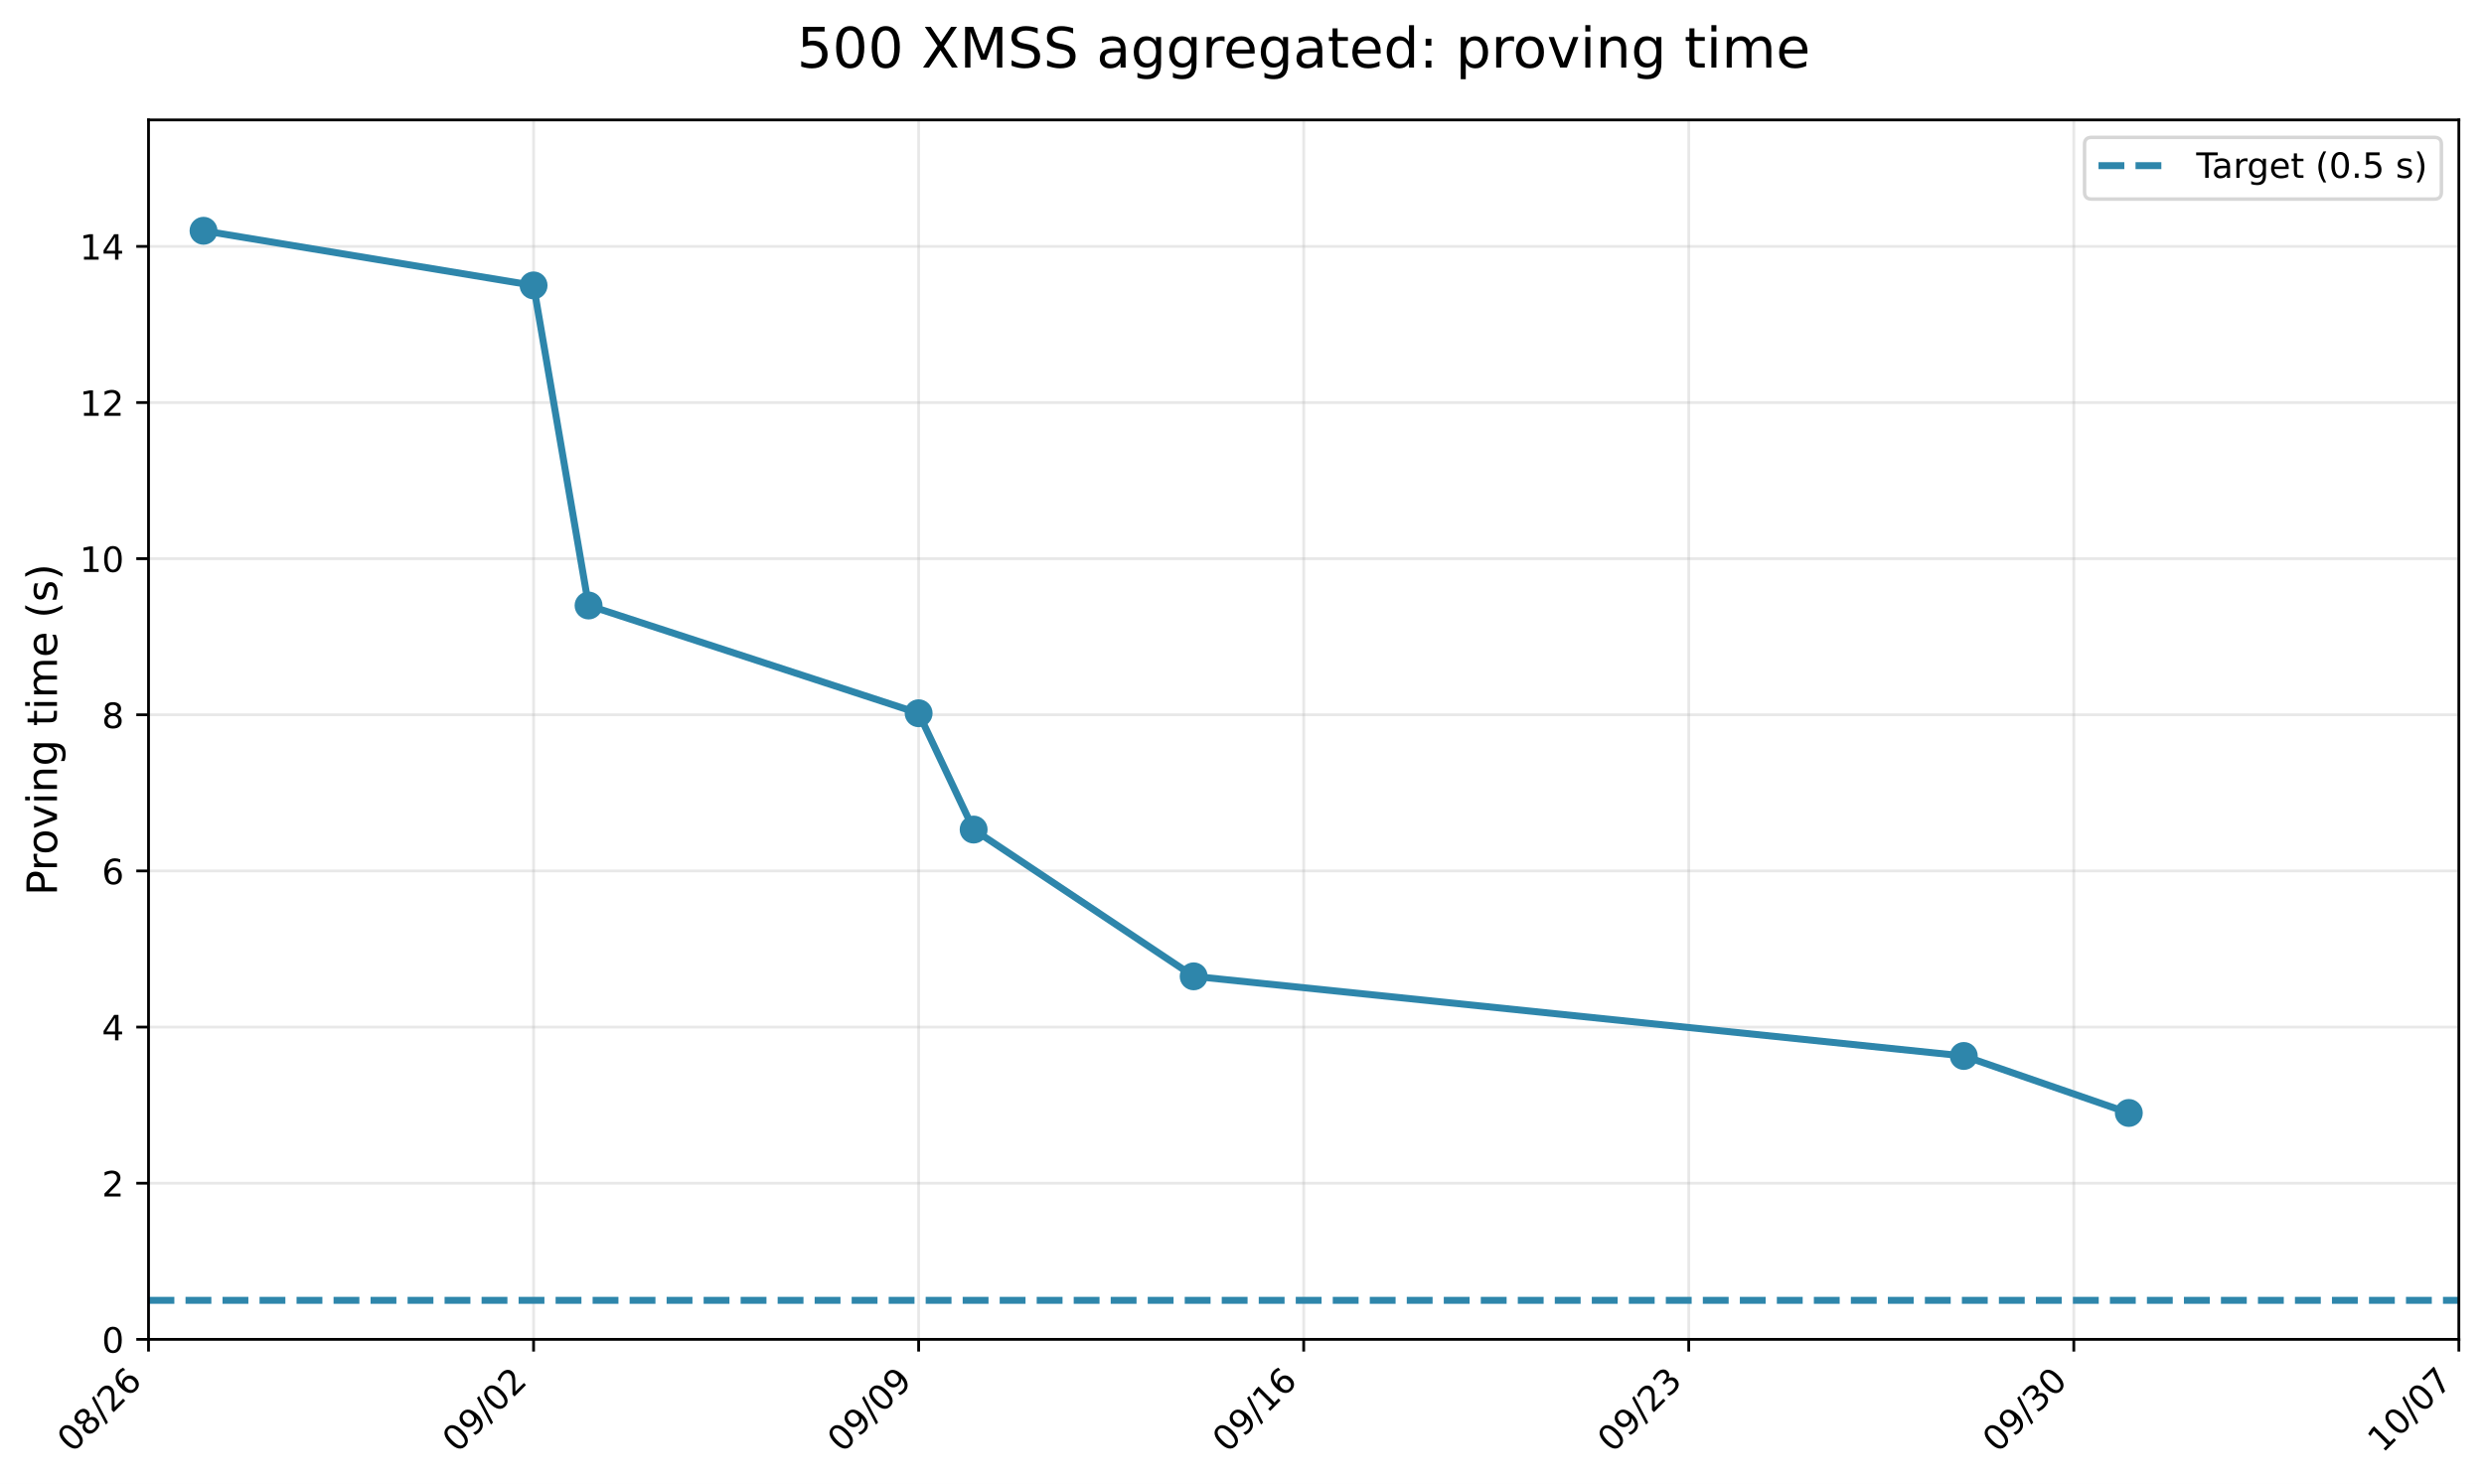
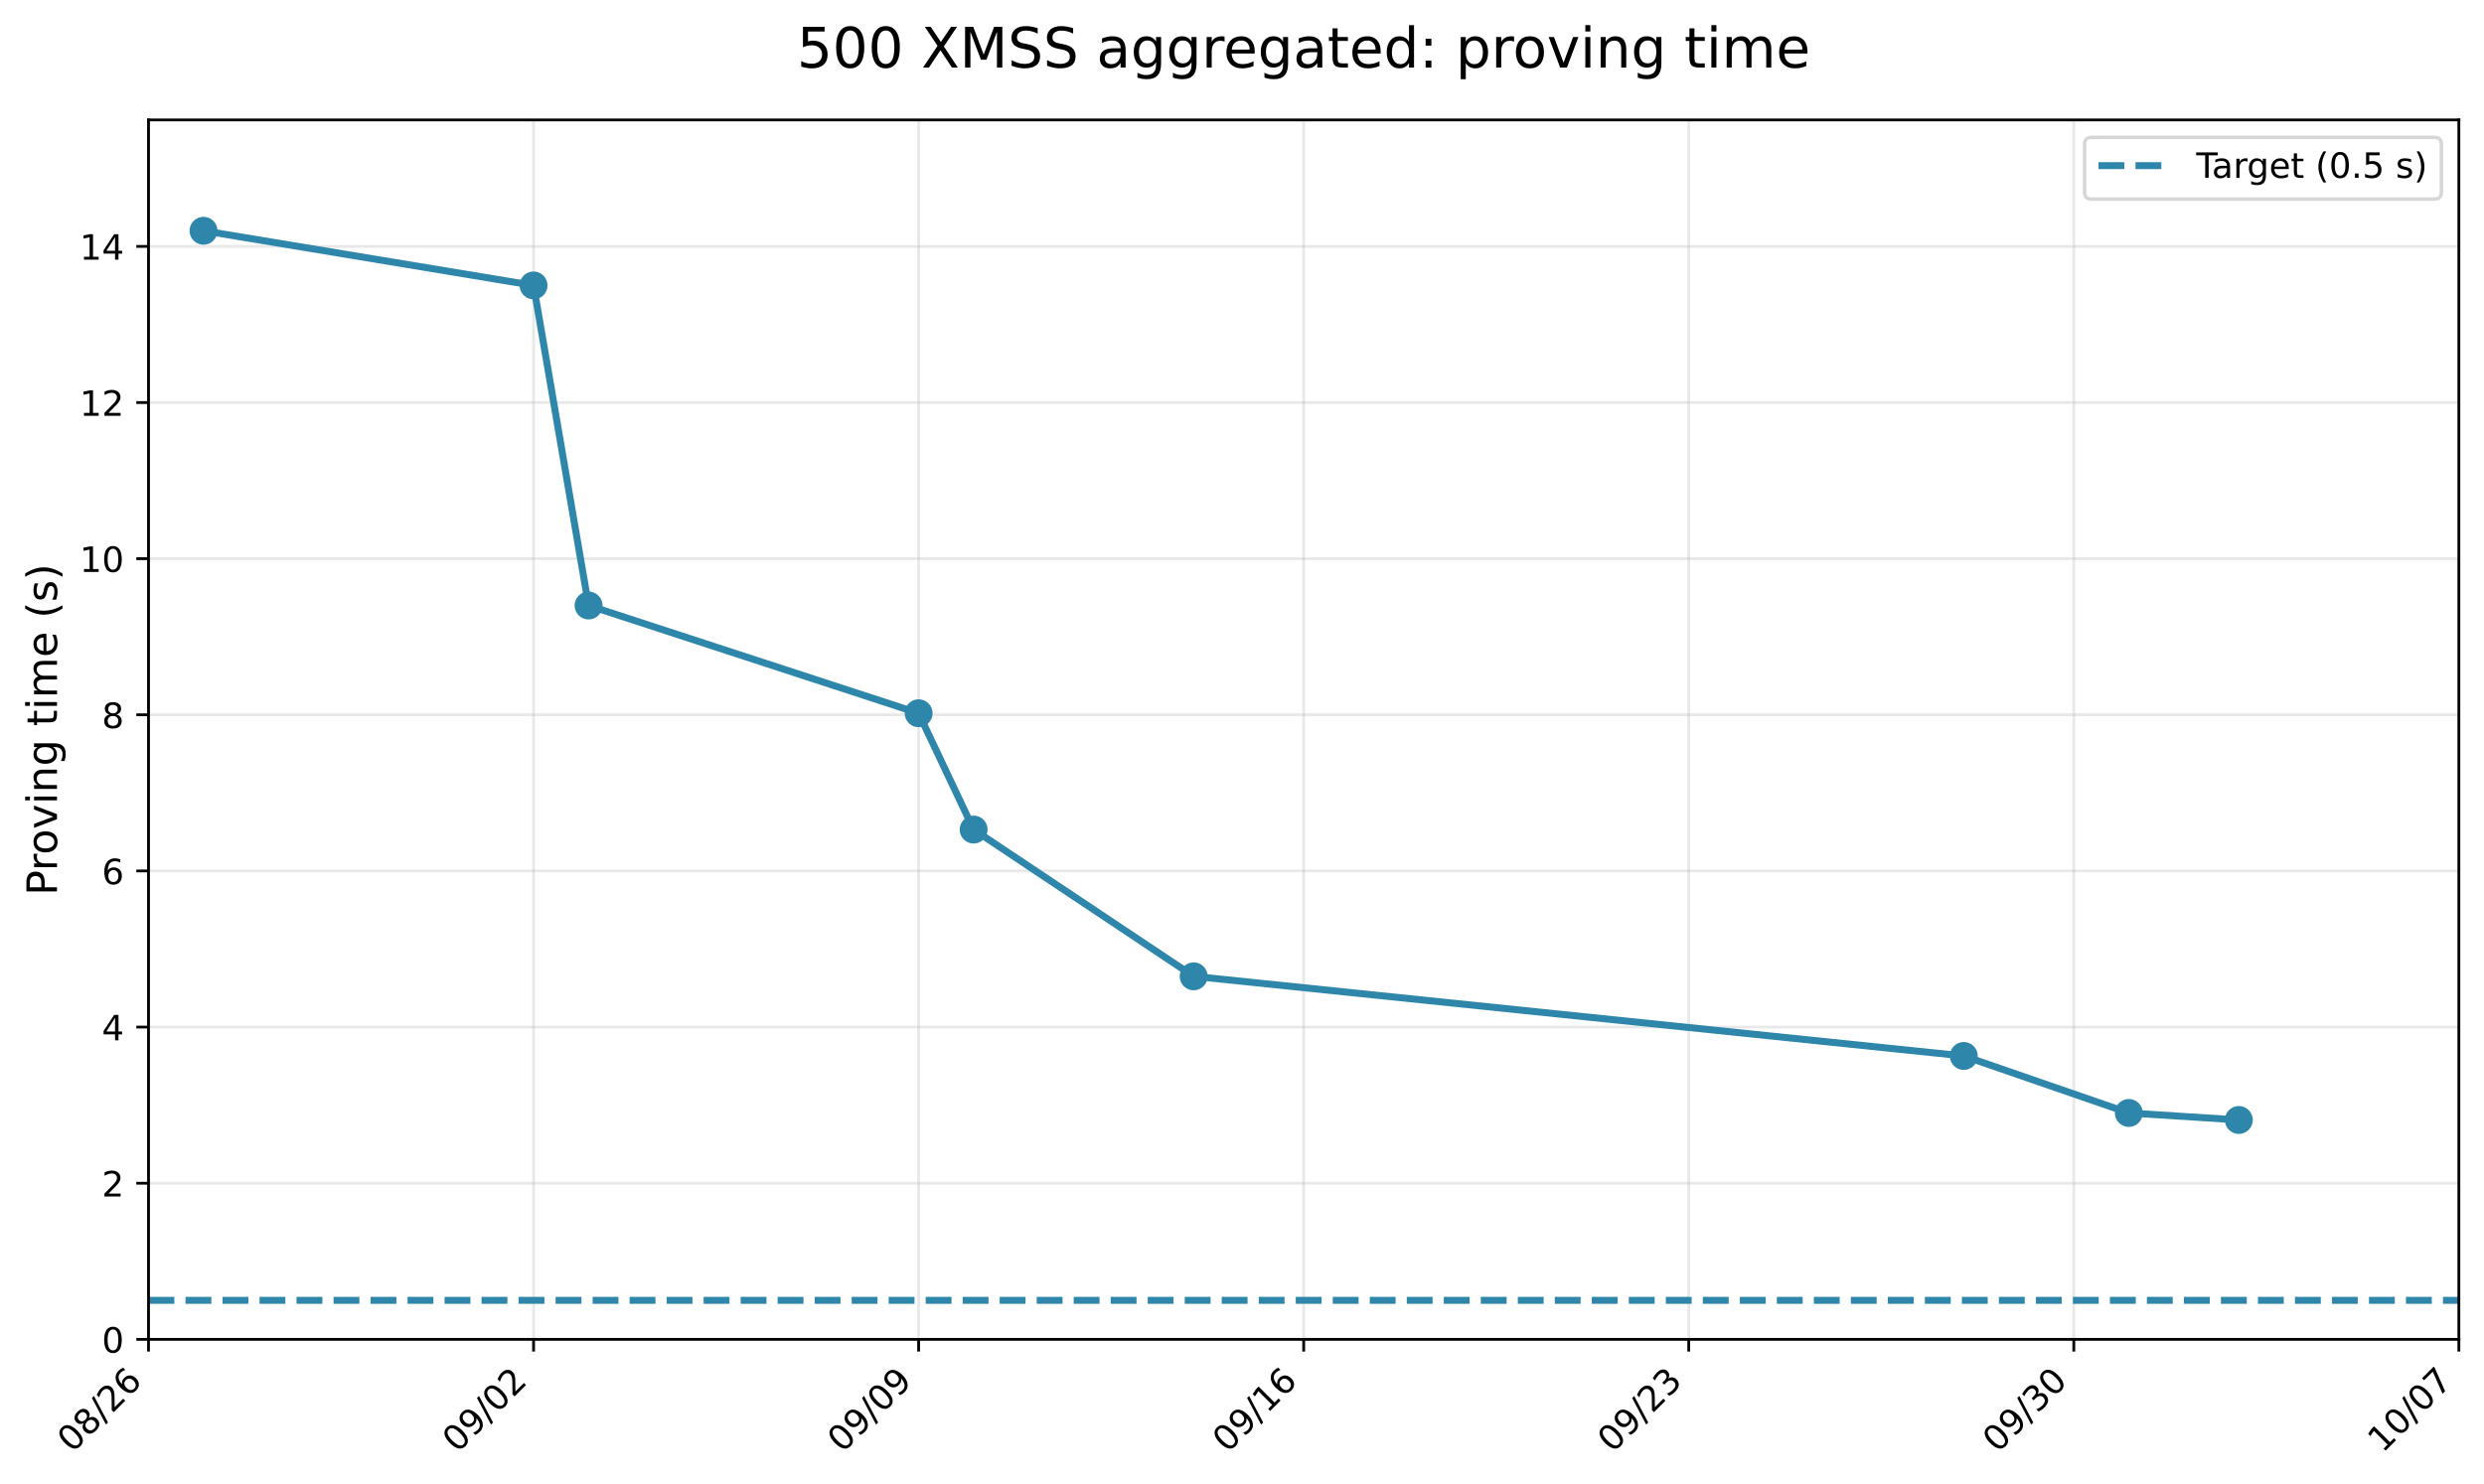
<svg xmlns="http://www.w3.org/2000/svg" xmlns:xlink="http://www.w3.org/1999/xlink" width="711.489pt" height="425.167pt" viewBox="0 0 711.489 425.167" version="1.1">
  <defs>
    <style type="text/css">*{stroke-linejoin: round; stroke-linecap: butt}</style>
  </defs>
  <g id="figure_1">
    <g id="patch_1">
      <path d="M 0 425.167  L 711.489 425.167  L 711.489 0  L 0 0  z " style="fill: #ffffff" />
    </g>
    <g id="axes_1">
      <g id="patch_2">
        <path d="M 42.539 383.745  L 704.289 383.745  L 704.289 34.358  L 42.539 34.358  z " style="fill: #ffffff" />
      </g>
      <g id="matplotlib.axis_1">
        <g id="xtick_1">
          <g id="line2d_1">
-             <path d="M 42.539 383.745  L 42.539 34.358  " clip-path="url(#p69597277e5)" style="fill: none; stroke: #b0b0b0; stroke-opacity: 0.3; stroke-width: 0.8; stroke-linecap: square" />
+             <path d="M 42.539 383.745  L 42.539 34.358  " clip-path="url(#pe508bf5ecc)" style="fill: none; stroke: #b0b0b0; stroke-opacity: 0.3; stroke-width: 0.8; stroke-linecap: square" />
          </g>
          <g id="line2d_2">
            <defs>
-               <path id="mae33196688" d="M 0 0  L 0 3.5  " style="stroke: #000000; stroke-width: 0.8" />
+               <path id="m3858e1fd82" d="M 0 0  L 0 3.5  " style="stroke: #000000; stroke-width: 0.8" />
            </defs>
            <g>
-               <use xlink:href="#mae33196688" x="42.539" y="383.745" style="stroke: #000000; stroke-width: 0.8" />
+               <use xlink:href="#m3858e1fd82" x="42.539" y="383.745" style="stroke: #000000; stroke-width: 0.8" />
            </g>
          </g>
          <g id="text_1">
            <g transform="translate(20.69026 416.496) rotate(-45) scale(0.1 -0.1)">
              <defs>
                <path id="DejaVuSans-30" d="M 2034 4250  Q 1547 4250 1301 3770  Q 1056 3291 1056 2328  Q 1056 1369 1301 889  Q 1547 409 2034 409  Q 2525 409 2770 889  Q 3016 1369 3016 2328  Q 3016 3291 2770 3770  Q 2525 4250 2034 4250  z M 2034 4750  Q 2819 4750 3233 4129  Q 3647 3509 3647 2328  Q 3647 1150 3233 529  Q 2819 -91 2034 -91  Q 1250 -91 836 529  Q 422 1150 422 2328  Q 422 3509 836 4129  Q 1250 4750 2034 4750  z " transform="scale(0.015625)" />
                <path id="DejaVuSans-38" d="M 2034 2216  Q 1584 2216 1326 1975  Q 1069 1734 1069 1313  Q 1069 891 1326 650  Q 1584 409 2034 409  Q 2484 409 2743 651  Q 3003 894 3003 1313  Q 3003 1734 2745 1975  Q 2488 2216 2034 2216  z M 1403 2484  Q 997 2584 770 2862  Q 544 3141 544 3541  Q 544 4100 942 4425  Q 1341 4750 2034 4750  Q 2731 4750 3128 4425  Q 3525 4100 3525 3541  Q 3525 3141 3298 2862  Q 3072 2584 2669 2484  Q 3125 2378 3379 2068  Q 3634 1759 3634 1313  Q 3634 634 3220 271  Q 2806 -91 2034 -91  Q 1263 -91 848 271  Q 434 634 434 1313  Q 434 1759 690 2068  Q 947 2378 1403 2484  z M 1172 3481  Q 1172 3119 1398 2916  Q 1625 2713 2034 2713  Q 2441 2713 2670 2916  Q 2900 3119 2900 3481  Q 2900 3844 2670 4047  Q 2441 4250 2034 4250  Q 1625 4250 1398 4047  Q 1172 3844 1172 3481  z " transform="scale(0.015625)" />
                <path id="DejaVuSans-2f" d="M 1625 4666  L 2156 4666  L 531 -594  L 0 -594  L 1625 4666  z " transform="scale(0.015625)" />
                <path id="DejaVuSans-32" d="M 1228 531  L 3431 531  L 3431 0  L 469 0  L 469 531  Q 828 903 1448 1529  Q 2069 2156 2228 2338  Q 2531 2678 2651 2914  Q 2772 3150 2772 3378  Q 2772 3750 2511 3984  Q 2250 4219 1831 4219  Q 1534 4219 1204 4116  Q 875 4013 500 3803  L 500 4441  Q 881 4594 1212 4672  Q 1544 4750 1819 4750  Q 2544 4750 2975 4387  Q 3406 4025 3406 3419  Q 3406 3131 3298 2873  Q 3191 2616 2906 2266  Q 2828 2175 2409 1742  Q 1991 1309 1228 531  z " transform="scale(0.015625)" />
                <path id="DejaVuSans-36" d="M 2113 2584  Q 1688 2584 1439 2293  Q 1191 2003 1191 1497  Q 1191 994 1439 701  Q 1688 409 2113 409  Q 2538 409 2786 701  Q 3034 994 3034 1497  Q 3034 2003 2786 2293  Q 2538 2584 2113 2584  z M 3366 4563  L 3366 3988  Q 3128 4100 2886 4159  Q 2644 4219 2406 4219  Q 1781 4219 1451 3797  Q 1122 3375 1075 2522  Q 1259 2794 1537 2939  Q 1816 3084 2150 3084  Q 2853 3084 3261 2657  Q 3669 2231 3669 1497  Q 3669 778 3244 343  Q 2819 -91 2113 -91  Q 1303 -91 875 529  Q 447 1150 447 2328  Q 447 3434 972 4092  Q 1497 4750 2381 4750  Q 2619 4750 2861 4703  Q 3103 4656 3366 4563  z " transform="scale(0.015625)" />
              </defs>
              <use xlink:href="#DejaVuSans-30" />
              <use xlink:href="#DejaVuSans-38" transform="translate(63.62305 0)" />
              <use xlink:href="#DejaVuSans-2f" transform="translate(127.2461 0)" />
              <use xlink:href="#DejaVuSans-32" transform="translate(160.9375 0)" />
              <use xlink:href="#DejaVuSans-36" transform="translate(224.5605 0)" />
            </g>
          </g>
        </g>
        <g id="xtick_2">
          <g id="line2d_3">
-             <path d="M 152.83 383.745  L 152.83 34.358  " clip-path="url(#p69597277e5)" style="fill: none; stroke: #b0b0b0; stroke-opacity: 0.3; stroke-width: 0.8; stroke-linecap: square" />
+             <path d="M 152.83 383.745  L 152.83 34.358  " clip-path="url(#pe508bf5ecc)" style="fill: none; stroke: #b0b0b0; stroke-opacity: 0.3; stroke-width: 0.8; stroke-linecap: square" />
          </g>
          <g id="line2d_4">
            <g>
-               <use xlink:href="#mae33196688" x="152.83" y="383.745" style="stroke: #000000; stroke-width: 0.8" />
+               <use xlink:href="#m3858e1fd82" x="152.83" y="383.745" style="stroke: #000000; stroke-width: 0.8" />
            </g>
          </g>
          <g id="text_2">
            <g transform="translate(130.9819 416.496) rotate(-45) scale(0.1 -0.1)">
              <defs>
                <path id="DejaVuSans-39" d="M 703 97  L 703 672  Q 941 559 1184 500  Q 1428 441 1663 441  Q 2288 441 2617 861  Q 2947 1281 2994 2138  Q 2813 1869 2534 1725  Q 2256 1581 1919 1581  Q 1219 1581 811 2004  Q 403 2428 403 3163  Q 403 3881 828 4315  Q 1253 4750 1959 4750  Q 2769 4750 3195 4129  Q 3622 3509 3622 2328  Q 3622 1225 3098 567  Q 2575 -91 1691 -91  Q 1453 -91 1209 -44  Q 966 3 703 97  z M 1959 2075  Q 2384 2075 2632 2365  Q 2881 2656 2881 3163  Q 2881 3666 2632 3958  Q 2384 4250 1959 4250  Q 1534 4250 1286 3958  Q 1038 3666 1038 3163  Q 1038 2656 1286 2365  Q 1534 2075 1959 2075  z " transform="scale(0.015625)" />
              </defs>
              <use xlink:href="#DejaVuSans-30" />
              <use xlink:href="#DejaVuSans-39" transform="translate(63.62305 0)" />
              <use xlink:href="#DejaVuSans-2f" transform="translate(127.2461 0)" />
              <use xlink:href="#DejaVuSans-30" transform="translate(160.9375 0)" />
              <use xlink:href="#DejaVuSans-32" transform="translate(224.5605 0)" />
            </g>
          </g>
        </g>
        <g id="xtick_3">
          <g id="line2d_5">
-             <path d="M 263.122 383.745  L 263.122 34.358  " clip-path="url(#p69597277e5)" style="fill: none; stroke: #b0b0b0; stroke-opacity: 0.3; stroke-width: 0.8; stroke-linecap: square" />
+             <path d="M 263.122 383.745  L 263.122 34.358  " clip-path="url(#pe508bf5ecc)" style="fill: none; stroke: #b0b0b0; stroke-opacity: 0.3; stroke-width: 0.8; stroke-linecap: square" />
          </g>
          <g id="line2d_6">
            <g>
-               <use xlink:href="#mae33196688" x="263.122" y="383.745" style="stroke: #000000; stroke-width: 0.8" />
+               <use xlink:href="#m3858e1fd82" x="263.122" y="383.745" style="stroke: #000000; stroke-width: 0.8" />
            </g>
          </g>
          <g id="text_3">
            <g transform="translate(241.2736 416.496) rotate(-45) scale(0.1 -0.1)">
              <use xlink:href="#DejaVuSans-30" />
              <use xlink:href="#DejaVuSans-39" transform="translate(63.62305 0)" />
              <use xlink:href="#DejaVuSans-2f" transform="translate(127.2461 0)" />
              <use xlink:href="#DejaVuSans-30" transform="translate(160.9375 0)" />
              <use xlink:href="#DejaVuSans-39" transform="translate(224.5605 0)" />
            </g>
          </g>
        </g>
        <g id="xtick_4">
          <g id="line2d_7">
-             <path d="M 373.414 383.745  L 373.414 34.358  " clip-path="url(#p69597277e5)" style="fill: none; stroke: #b0b0b0; stroke-opacity: 0.3; stroke-width: 0.8; stroke-linecap: square" />
+             <path d="M 373.414 383.745  L 373.414 34.358  " clip-path="url(#pe508bf5ecc)" style="fill: none; stroke: #b0b0b0; stroke-opacity: 0.3; stroke-width: 0.8; stroke-linecap: square" />
          </g>
          <g id="line2d_8">
            <g>
-               <use xlink:href="#mae33196688" x="373.414" y="383.745" style="stroke: #000000; stroke-width: 0.8" />
+               <use xlink:href="#m3858e1fd82" x="373.414" y="383.745" style="stroke: #000000; stroke-width: 0.8" />
            </g>
          </g>
          <g id="text_4">
            <g transform="translate(351.5653 416.496) rotate(-45) scale(0.1 -0.1)">
              <defs>
                <path id="DejaVuSans-31" d="M 794 531  L 1825 531  L 1825 4091  L 703 3866  L 703 4441  L 1819 4666  L 2450 4666  L 2450 531  L 3481 531  L 3481 0  L 794 0  L 794 531  z " transform="scale(0.015625)" />
              </defs>
              <use xlink:href="#DejaVuSans-30" />
              <use xlink:href="#DejaVuSans-39" transform="translate(63.62305 0)" />
              <use xlink:href="#DejaVuSans-2f" transform="translate(127.2461 0)" />
              <use xlink:href="#DejaVuSans-31" transform="translate(160.9375 0)" />
              <use xlink:href="#DejaVuSans-36" transform="translate(224.5605 0)" />
            </g>
          </g>
        </g>
        <g id="xtick_5">
          <g id="line2d_9">
-             <path d="M 483.705 383.745  L 483.705 34.358  " clip-path="url(#p69597277e5)" style="fill: none; stroke: #b0b0b0; stroke-opacity: 0.3; stroke-width: 0.8; stroke-linecap: square" />
+             <path d="M 483.705 383.745  L 483.705 34.358  " clip-path="url(#pe508bf5ecc)" style="fill: none; stroke: #b0b0b0; stroke-opacity: 0.3; stroke-width: 0.8; stroke-linecap: square" />
          </g>
          <g id="line2d_10">
            <g>
-               <use xlink:href="#mae33196688" x="483.705" y="383.745" style="stroke: #000000; stroke-width: 0.8" />
+               <use xlink:href="#m3858e1fd82" x="483.705" y="383.745" style="stroke: #000000; stroke-width: 0.8" />
            </g>
          </g>
          <g id="text_5">
            <g transform="translate(461.8569 416.496) rotate(-45) scale(0.1 -0.1)">
              <defs>
                <path id="DejaVuSans-33" d="M 2597 2516  Q 3050 2419 3304 2112  Q 3559 1806 3559 1356  Q 3559 666 3084 287  Q 2609 -91 1734 -91  Q 1441 -91 1130 -33  Q 819 25 488 141  L 488 750  Q 750 597 1062 519  Q 1375 441 1716 441  Q 2309 441 2620 675  Q 2931 909 2931 1356  Q 2931 1769 2642 2001  Q 2353 2234 1838 2234  L 1294 2234  L 1294 2753  L 1863 2753  Q 2328 2753 2575 2939  Q 2822 3125 2822 3475  Q 2822 3834 2567 4026  Q 2313 4219 1838 4219  Q 1578 4219 1281 4162  Q 984 4106 628 3988  L 628 4550  Q 988 4650 1302 4700  Q 1616 4750 1894 4750  Q 2613 4750 3031 4423  Q 3450 4097 3450 3541  Q 3450 3153 3228 2886  Q 3006 2619 2597 2516  z " transform="scale(0.015625)" />
              </defs>
              <use xlink:href="#DejaVuSans-30" />
              <use xlink:href="#DejaVuSans-39" transform="translate(63.62305 0)" />
              <use xlink:href="#DejaVuSans-2f" transform="translate(127.2461 0)" />
              <use xlink:href="#DejaVuSans-32" transform="translate(160.9375 0)" />
              <use xlink:href="#DejaVuSans-33" transform="translate(224.5605 0)" />
            </g>
          </g>
        </g>
        <g id="xtick_6">
          <g id="line2d_11">
-             <path d="M 593.997 383.745  L 593.997 34.358  " clip-path="url(#p69597277e5)" style="fill: none; stroke: #b0b0b0; stroke-opacity: 0.3; stroke-width: 0.8; stroke-linecap: square" />
+             <path d="M 593.997 383.745  L 593.997 34.358  " clip-path="url(#pe508bf5ecc)" style="fill: none; stroke: #b0b0b0; stroke-opacity: 0.3; stroke-width: 0.8; stroke-linecap: square" />
          </g>
          <g id="line2d_12">
            <g>
-               <use xlink:href="#mae33196688" x="593.997" y="383.745" style="stroke: #000000; stroke-width: 0.8" />
+               <use xlink:href="#m3858e1fd82" x="593.997" y="383.745" style="stroke: #000000; stroke-width: 0.8" />
            </g>
          </g>
          <g id="text_6">
            <g transform="translate(572.1486 416.496) rotate(-45) scale(0.1 -0.1)">
              <use xlink:href="#DejaVuSans-30" />
              <use xlink:href="#DejaVuSans-39" transform="translate(63.62305 0)" />
              <use xlink:href="#DejaVuSans-2f" transform="translate(127.2461 0)" />
              <use xlink:href="#DejaVuSans-33" transform="translate(160.9375 0)" />
              <use xlink:href="#DejaVuSans-30" transform="translate(224.5605 0)" />
            </g>
          </g>
        </g>
        <g id="xtick_7">
          <g id="line2d_13">
-             <path d="M 704.289 383.745  L 704.289 34.358  " clip-path="url(#p69597277e5)" style="fill: none; stroke: #b0b0b0; stroke-opacity: 0.3; stroke-width: 0.8; stroke-linecap: square" />
+             <path d="M 704.289 383.745  L 704.289 34.358  " clip-path="url(#pe508bf5ecc)" style="fill: none; stroke: #b0b0b0; stroke-opacity: 0.3; stroke-width: 0.8; stroke-linecap: square" />
          </g>
          <g id="line2d_14">
            <g>
-               <use xlink:href="#mae33196688" x="704.289" y="383.745" style="stroke: #000000; stroke-width: 0.8" />
+               <use xlink:href="#m3858e1fd82" x="704.289" y="383.745" style="stroke: #000000; stroke-width: 0.8" />
            </g>
          </g>
          <g id="text_7">
            <g transform="translate(682.4403 416.496) rotate(-45) scale(0.1 -0.1)">
              <defs>
                <path id="DejaVuSans-37" d="M 525 4666  L 3525 4666  L 3525 4397  L 1831 0  L 1172 0  L 2766 4134  L 525 4134  L 525 4666  z " transform="scale(0.015625)" />
              </defs>
              <use xlink:href="#DejaVuSans-31" />
              <use xlink:href="#DejaVuSans-30" transform="translate(63.62305 0)" />
              <use xlink:href="#DejaVuSans-2f" transform="translate(127.2461 0)" />
              <use xlink:href="#DejaVuSans-30" transform="translate(160.9375 0)" />
              <use xlink:href="#DejaVuSans-37" transform="translate(224.5605 0)" />
            </g>
          </g>
        </g>
      </g>
      <g id="matplotlib.axis_2">
        <g id="ytick_1">
          <g id="line2d_15">
-             <path d="M 42.539 383.745  L 704.289 383.745  " clip-path="url(#p69597277e5)" style="fill: none; stroke: #b0b0b0; stroke-opacity: 0.3; stroke-width: 0.8; stroke-linecap: square" />
+             <path d="M 42.539 383.745  L 704.289 383.745  " clip-path="url(#pe508bf5ecc)" style="fill: none; stroke: #b0b0b0; stroke-opacity: 0.3; stroke-width: 0.8; stroke-linecap: square" />
          </g>
          <g id="line2d_16">
            <defs>
-               <path id="m939a714779" d="M 0 0  L -3.5 0  " style="stroke: #000000; stroke-width: 0.8" />
+               <path id="m4ccbbfc1e2" d="M 0 0  L -3.5 0  " style="stroke: #000000; stroke-width: 0.8" />
            </defs>
            <g>
-               <use xlink:href="#m939a714779" x="42.539" y="383.745" style="stroke: #000000; stroke-width: 0.8" />
+               <use xlink:href="#m4ccbbfc1e2" x="42.539" y="383.745" style="stroke: #000000; stroke-width: 0.8" />
            </g>
          </g>
          <g id="text_8">
            <g transform="translate(29.17625 387.5444) scale(0.1 -0.1)">
              <use xlink:href="#DejaVuSans-30" />
            </g>
          </g>
        </g>
        <g id="ytick_2">
          <g id="line2d_17">
-             <path d="M 42.539 339.009  L 704.289 339.009  " clip-path="url(#p69597277e5)" style="fill: none; stroke: #b0b0b0; stroke-opacity: 0.3; stroke-width: 0.8; stroke-linecap: square" />
+             <path d="M 42.539 339.009  L 704.289 339.009  " clip-path="url(#pe508bf5ecc)" style="fill: none; stroke: #b0b0b0; stroke-opacity: 0.3; stroke-width: 0.8; stroke-linecap: square" />
          </g>
          <g id="line2d_18">
            <g>
-               <use xlink:href="#m939a714779" x="42.539" y="339.009" style="stroke: #000000; stroke-width: 0.8" />
+               <use xlink:href="#m4ccbbfc1e2" x="42.539" y="339.009" style="stroke: #000000; stroke-width: 0.8" />
            </g>
          </g>
          <g id="text_9">
            <g transform="translate(29.17625 342.8085) scale(0.1 -0.1)">
              <use xlink:href="#DejaVuSans-32" />
            </g>
          </g>
        </g>
        <g id="ytick_3">
          <g id="line2d_19">
-             <path d="M 42.539 294.273  L 704.289 294.273  " clip-path="url(#p69597277e5)" style="fill: none; stroke: #b0b0b0; stroke-opacity: 0.3; stroke-width: 0.8; stroke-linecap: square" />
+             <path d="M 42.539 294.273  L 704.289 294.273  " clip-path="url(#pe508bf5ecc)" style="fill: none; stroke: #b0b0b0; stroke-opacity: 0.3; stroke-width: 0.8; stroke-linecap: square" />
          </g>
          <g id="line2d_20">
            <g>
-               <use xlink:href="#m939a714779" x="42.539" y="294.273" style="stroke: #000000; stroke-width: 0.8" />
+               <use xlink:href="#m4ccbbfc1e2" x="42.539" y="294.273" style="stroke: #000000; stroke-width: 0.8" />
            </g>
          </g>
          <g id="text_10">
            <g transform="translate(29.17625 298.0725) scale(0.1 -0.1)">
              <defs>
                <path id="DejaVuSans-34" d="M 2419 4116  L 825 1625  L 2419 1625  L 2419 4116  z M 2253 4666  L 3047 4666  L 3047 1625  L 3713 1625  L 3713 1100  L 3047 1100  L 3047 0  L 2419 0  L 2419 1100  L 313 1100  L 313 1709  L 2253 4666  z " transform="scale(0.015625)" />
              </defs>
              <use xlink:href="#DejaVuSans-34" />
            </g>
          </g>
        </g>
        <g id="ytick_4">
          <g id="line2d_21">
-             <path d="M 42.539 249.537  L 704.289 249.537  " clip-path="url(#p69597277e5)" style="fill: none; stroke: #b0b0b0; stroke-opacity: 0.3; stroke-width: 0.8; stroke-linecap: square" />
+             <path d="M 42.539 249.537  L 704.289 249.537  " clip-path="url(#pe508bf5ecc)" style="fill: none; stroke: #b0b0b0; stroke-opacity: 0.3; stroke-width: 0.8; stroke-linecap: square" />
          </g>
          <g id="line2d_22">
            <g>
-               <use xlink:href="#m939a714779" x="42.539" y="249.537" style="stroke: #000000; stroke-width: 0.8" />
+               <use xlink:href="#m4ccbbfc1e2" x="42.539" y="249.537" style="stroke: #000000; stroke-width: 0.8" />
            </g>
          </g>
          <g id="text_11">
            <g transform="translate(29.17625 253.3366) scale(0.1 -0.1)">
              <use xlink:href="#DejaVuSans-36" />
            </g>
          </g>
        </g>
        <g id="ytick_5">
          <g id="line2d_23">
-             <path d="M 42.539 204.801  L 704.289 204.801  " clip-path="url(#p69597277e5)" style="fill: none; stroke: #b0b0b0; stroke-opacity: 0.3; stroke-width: 0.8; stroke-linecap: square" />
+             <path d="M 42.539 204.801  L 704.289 204.801  " clip-path="url(#pe508bf5ecc)" style="fill: none; stroke: #b0b0b0; stroke-opacity: 0.3; stroke-width: 0.8; stroke-linecap: square" />
          </g>
          <g id="line2d_24">
            <g>
-               <use xlink:href="#m939a714779" x="42.539" y="204.801" style="stroke: #000000; stroke-width: 0.8" />
+               <use xlink:href="#m4ccbbfc1e2" x="42.539" y="204.801" style="stroke: #000000; stroke-width: 0.8" />
            </g>
          </g>
          <g id="text_12">
            <g transform="translate(29.17625 208.6006) scale(0.1 -0.1)">
              <use xlink:href="#DejaVuSans-38" />
            </g>
          </g>
        </g>
        <g id="ytick_6">
          <g id="line2d_25">
-             <path d="M 42.539 160.065  L 704.289 160.065  " clip-path="url(#p69597277e5)" style="fill: none; stroke: #b0b0b0; stroke-opacity: 0.3; stroke-width: 0.8; stroke-linecap: square" />
+             <path d="M 42.539 160.065  L 704.289 160.065  " clip-path="url(#pe508bf5ecc)" style="fill: none; stroke: #b0b0b0; stroke-opacity: 0.3; stroke-width: 0.8; stroke-linecap: square" />
          </g>
          <g id="line2d_26">
            <g>
-               <use xlink:href="#m939a714779" x="42.539" y="160.065" style="stroke: #000000; stroke-width: 0.8" />
+               <use xlink:href="#m4ccbbfc1e2" x="42.539" y="160.065" style="stroke: #000000; stroke-width: 0.8" />
            </g>
          </g>
          <g id="text_13">
            <g transform="translate(22.81375 163.8647) scale(0.1 -0.1)">
              <use xlink:href="#DejaVuSans-31" />
              <use xlink:href="#DejaVuSans-30" transform="translate(63.62305 0)" />
            </g>
          </g>
        </g>
        <g id="ytick_7">
          <g id="line2d_27">
-             <path d="M 42.539 115.33  L 704.289 115.33  " clip-path="url(#p69597277e5)" style="fill: none; stroke: #b0b0b0; stroke-opacity: 0.3; stroke-width: 0.8; stroke-linecap: square" />
+             <path d="M 42.539 115.33  L 704.289 115.33  " clip-path="url(#pe508bf5ecc)" style="fill: none; stroke: #b0b0b0; stroke-opacity: 0.3; stroke-width: 0.8; stroke-linecap: square" />
          </g>
          <g id="line2d_28">
            <g>
-               <use xlink:href="#m939a714779" x="42.539" y="115.33" style="stroke: #000000; stroke-width: 0.8" />
+               <use xlink:href="#m4ccbbfc1e2" x="42.539" y="115.33" style="stroke: #000000; stroke-width: 0.8" />
            </g>
          </g>
          <g id="text_14">
            <g transform="translate(22.81375 119.1288) scale(0.1 -0.1)">
              <use xlink:href="#DejaVuSans-31" />
              <use xlink:href="#DejaVuSans-32" transform="translate(63.62305 0)" />
            </g>
          </g>
        </g>
        <g id="ytick_8">
          <g id="line2d_29">
-             <path d="M 42.539 70.594  L 704.289 70.594  " clip-path="url(#p69597277e5)" style="fill: none; stroke: #b0b0b0; stroke-opacity: 0.3; stroke-width: 0.8; stroke-linecap: square" />
+             <path d="M 42.539 70.594  L 704.289 70.594  " clip-path="url(#pe508bf5ecc)" style="fill: none; stroke: #b0b0b0; stroke-opacity: 0.3; stroke-width: 0.8; stroke-linecap: square" />
          </g>
          <g id="line2d_30">
            <g>
-               <use xlink:href="#m939a714779" x="42.539" y="70.594" style="stroke: #000000; stroke-width: 0.8" />
+               <use xlink:href="#m4ccbbfc1e2" x="42.539" y="70.594" style="stroke: #000000; stroke-width: 0.8" />
            </g>
          </g>
          <g id="text_15">
            <g transform="translate(22.81375 74.39283) scale(0.1 -0.1)">
              <use xlink:href="#DejaVuSans-31" />
              <use xlink:href="#DejaVuSans-34" transform="translate(63.62305 0)" />
            </g>
          </g>
        </g>
        <g id="text_16">
          <g transform="translate(16.31812 256.5732) rotate(-90) scale(0.12 -0.12)">
            <defs>
              <path id="DejaVuSans-50" d="M 1259 4147  L 1259 2394  L 2053 2394  Q 2494 2394 2734 2622  Q 2975 2850 2975 3272  Q 2975 3691 2734 3919  Q 2494 4147 2053 4147  L 1259 4147  z M 628 4666  L 2053 4666  Q 2838 4666 3239 4311  Q 3641 3956 3641 3272  Q 3641 2581 3239 2228  Q 2838 1875 2053 1875  L 1259 1875  L 1259 0  L 628 0  L 628 4666  z " transform="scale(0.015625)" />
              <path id="DejaVuSans-72" d="M 2631 2963  Q 2534 3019 2420 3045  Q 2306 3072 2169 3072  Q 1681 3072 1420 2755  Q 1159 2438 1159 1844  L 1159 0  L 581 0  L 581 3500  L 1159 3500  L 1159 2956  Q 1341 3275 1631 3429  Q 1922 3584 2338 3584  Q 2397 3584 2469 3576  Q 2541 3569 2628 3553  L 2631 2963  z " transform="scale(0.015625)" />
              <path id="DejaVuSans-6f" d="M 1959 3097  Q 1497 3097 1228 2736  Q 959 2375 959 1747  Q 959 1119 1226 758  Q 1494 397 1959 397  Q 2419 397 2687 759  Q 2956 1122 2956 1747  Q 2956 2369 2687 2733  Q 2419 3097 1959 3097  z M 1959 3584  Q 2709 3584 3137 3096  Q 3566 2609 3566 1747  Q 3566 888 3137 398  Q 2709 -91 1959 -91  Q 1206 -91 779 398  Q 353 888 353 1747  Q 353 2609 779 3096  Q 1206 3584 1959 3584  z " transform="scale(0.015625)" />
              <path id="DejaVuSans-76" d="M 191 3500  L 800 3500  L 1894 563  L 2988 3500  L 3597 3500  L 2284 0  L 1503 0  L 191 3500  z " transform="scale(0.015625)" />
              <path id="DejaVuSans-69" d="M 603 3500  L 1178 3500  L 1178 0  L 603 0  L 603 3500  z M 603 4863  L 1178 4863  L 1178 4134  L 603 4134  L 603 4863  z " transform="scale(0.015625)" />
              <path id="DejaVuSans-6e" d="M 3513 2113  L 3513 0  L 2938 0  L 2938 2094  Q 2938 2591 2744 2837  Q 2550 3084 2163 3084  Q 1697 3084 1428 2787  Q 1159 2491 1159 1978  L 1159 0  L 581 0  L 581 3500  L 1159 3500  L 1159 2956  Q 1366 3272 1645 3428  Q 1925 3584 2291 3584  Q 2894 3584 3203 3211  Q 3513 2838 3513 2113  z " transform="scale(0.015625)" />
              <path id="DejaVuSans-67" d="M 2906 1791  Q 2906 2416 2648 2759  Q 2391 3103 1925 3103  Q 1463 3103 1205 2759  Q 947 2416 947 1791  Q 947 1169 1205 825  Q 1463 481 1925 481  Q 2391 481 2648 825  Q 2906 1169 2906 1791  z M 3481 434  Q 3481 -459 3084 -895  Q 2688 -1331 1869 -1331  Q 1566 -1331 1297 -1286  Q 1028 -1241 775 -1147  L 775 -588  Q 1028 -725 1275 -790  Q 1522 -856 1778 -856  Q 2344 -856 2625 -561  Q 2906 -266 2906 331  L 2906 616  Q 2728 306 2450 153  Q 2172 0 1784 0  Q 1141 0 747 490  Q 353 981 353 1791  Q 353 2603 747 3093  Q 1141 3584 1784 3584  Q 2172 3584 2450 3431  Q 2728 3278 2906 2969  L 2906 3500  L 3481 3500  L 3481 434  z " transform="scale(0.015625)" />
              <path id="DejaVuSans-20" transform="scale(0.015625)" />
              <path id="DejaVuSans-74" d="M 1172 4494  L 1172 3500  L 2356 3500  L 2356 3053  L 1172 3053  L 1172 1153  Q 1172 725 1289 603  Q 1406 481 1766 481  L 2356 481  L 2356 0  L 1766 0  Q 1100 0 847 248  Q 594 497 594 1153  L 594 3053  L 172 3053  L 172 3500  L 594 3500  L 594 4494  L 1172 4494  z " transform="scale(0.015625)" />
              <path id="DejaVuSans-6d" d="M 3328 2828  Q 3544 3216 3844 3400  Q 4144 3584 4550 3584  Q 5097 3584 5394 3201  Q 5691 2819 5691 2113  L 5691 0  L 5113 0  L 5113 2094  Q 5113 2597 4934 2840  Q 4756 3084 4391 3084  Q 3944 3084 3684 2787  Q 3425 2491 3425 1978  L 3425 0  L 2847 0  L 2847 2094  Q 2847 2600 2669 2842  Q 2491 3084 2119 3084  Q 1678 3084 1418 2786  Q 1159 2488 1159 1978  L 1159 0  L 581 0  L 581 3500  L 1159 3500  L 1159 2956  Q 1356 3278 1631 3431  Q 1906 3584 2284 3584  Q 2666 3584 2933 3390  Q 3200 3197 3328 2828  z " transform="scale(0.015625)" />
              <path id="DejaVuSans-65" d="M 3597 1894  L 3597 1613  L 953 1613  Q 991 1019 1311 708  Q 1631 397 2203 397  Q 2534 397 2845 478  Q 3156 559 3463 722  L 3463 178  Q 3153 47 2828 -22  Q 2503 -91 2169 -91  Q 1331 -91 842 396  Q 353 884 353 1716  Q 353 2575 817 3079  Q 1281 3584 2069 3584  Q 2775 3584 3186 3129  Q 3597 2675 3597 1894  z M 3022 2063  Q 3016 2534 2758 2815  Q 2500 3097 2075 3097  Q 1594 3097 1305 2825  Q 1016 2553 972 2059  L 3022 2063  z " transform="scale(0.015625)" />
              <path id="DejaVuSans-28" d="M 1984 4856  Q 1566 4138 1362 3434  Q 1159 2731 1159 2009  Q 1159 1288 1364 580  Q 1569 -128 1984 -844  L 1484 -844  Q 1016 -109 783 600  Q 550 1309 550 2009  Q 550 2706 781 3412  Q 1013 4119 1484 4856  L 1984 4856  z " transform="scale(0.015625)" />
              <path id="DejaVuSans-73" d="M 2834 3397  L 2834 2853  Q 2591 2978 2328 3040  Q 2066 3103 1784 3103  Q 1356 3103 1142 2972  Q 928 2841 928 2578  Q 928 2378 1081 2264  Q 1234 2150 1697 2047  L 1894 2003  Q 2506 1872 2764 1633  Q 3022 1394 3022 966  Q 3022 478 2636 193  Q 2250 -91 1575 -91  Q 1294 -91 989 -36  Q 684 19 347 128  L 347 722  Q 666 556 975 473  Q 1284 391 1588 391  Q 1994 391 2212 530  Q 2431 669 2431 922  Q 2431 1156 2273 1281  Q 2116 1406 1581 1522  L 1381 1569  Q 847 1681 609 1914  Q 372 2147 372 2553  Q 372 3047 722 3315  Q 1072 3584 1716 3584  Q 2034 3584 2315 3537  Q 2597 3491 2834 3397  z " transform="scale(0.015625)" />
              <path id="DejaVuSans-29" d="M 513 4856  L 1013 4856  Q 1481 4119 1714 3412  Q 1947 2706 1947 2009  Q 1947 1309 1714 600  Q 1481 -109 1013 -844  L 513 -844  Q 928 -128 1133 580  Q 1338 1288 1338 2009  Q 1338 2731 1133 3434  Q 928 4138 513 4856  z " transform="scale(0.015625)" />
            </defs>
            <use xlink:href="#DejaVuSans-50" />
            <use xlink:href="#DejaVuSans-72" transform="translate(58.55273 0)" />
            <use xlink:href="#DejaVuSans-6f" transform="translate(97.41602 0)" />
            <use xlink:href="#DejaVuSans-76" transform="translate(158.5977 0)" />
            <use xlink:href="#DejaVuSans-69" transform="translate(217.7773 0)" />
            <use xlink:href="#DejaVuSans-6e" transform="translate(245.5605 0)" />
            <use xlink:href="#DejaVuSans-67" transform="translate(308.9395 0)" />
            <use xlink:href="#DejaVuSans-20" transform="translate(372.416 0)" />
            <use xlink:href="#DejaVuSans-74" transform="translate(404.2031 0)" />
            <use xlink:href="#DejaVuSans-69" transform="translate(443.4121 0)" />
            <use xlink:href="#DejaVuSans-6d" transform="translate(471.1953 0)" />
            <use xlink:href="#DejaVuSans-65" transform="translate(568.6074 0)" />
            <use xlink:href="#DejaVuSans-20" transform="translate(630.1309 0)" />
            <use xlink:href="#DejaVuSans-28" transform="translate(661.918 0)" />
            <use xlink:href="#DejaVuSans-73" transform="translate(700.9316 0)" />
            <use xlink:href="#DejaVuSans-29" transform="translate(753.0312 0)" />
          </g>
        </g>
      </g>
      <g id="line2d_31">
-         <path d="M 58.295 66.12  L 152.83 81.778  L 168.586 173.486  L 263.122 204.354  L 278.878 237.682  L 341.902 279.734  L 562.485 302.549  L 609.753 318.878  " clip-path="url(#p69597277e5)" style="fill: none; stroke: #2e86ab; stroke-width: 2; stroke-linecap: square" />
+         <path d="M 58.295 66.12  L 152.83 81.778  L 168.586 173.486  L 263.122 204.354  L 278.878 237.682  L 341.902 279.734  L 562.485 302.549  L 609.753 318.878  L 641.265 320.891  " clip-path="url(#pe508bf5ecc)" style="fill: none; stroke: #2e86ab; stroke-width: 2; stroke-linecap: square" />
        <defs>
-           <path id="mdcbaf0b9bc" d="M 0 3.5  C 0.928 3.5 1.819 3.131 2.475 2.475  C 3.131 1.819 3.5 0.928 3.5 0  C 3.5 -0.928 3.131 -1.819 2.475 -2.475  C 1.819 -3.131 0.928 -3.5 0 -3.5  C -0.928 -3.5 -1.819 -3.131 -2.475 -2.475  C -3.131 -1.819 -3.5 -0.928 -3.5 0  C -3.5 0.928 -3.131 1.819 -2.475 2.475  C -1.819 3.131 -0.928 3.5 0 3.5  z " style="stroke: #2e86ab" />
+           <path id="mca0bea73ab" d="M 0 3.5  C 0.928 3.5 1.819 3.131 2.475 2.475  C 3.131 1.819 3.5 0.928 3.5 0  C 3.5 -0.928 3.131 -1.819 2.475 -2.475  C 1.819 -3.131 0.928 -3.5 0 -3.5  C -0.928 -3.5 -1.819 -3.131 -2.475 -2.475  C -3.131 -1.819 -3.5 -0.928 -3.5 0  C -3.5 0.928 -3.131 1.819 -2.475 2.475  C -1.819 3.131 -0.928 3.5 0 3.5  z " style="stroke: #2e86ab" />
        </defs>
-         <g clip-path="url(#p69597277e5)">
-           <use xlink:href="#mdcbaf0b9bc" x="58.295" y="66.12" style="fill: #2e86ab; stroke: #2e86ab" />
-           <use xlink:href="#mdcbaf0b9bc" x="152.83" y="81.778" style="fill: #2e86ab; stroke: #2e86ab" />
-           <use xlink:href="#mdcbaf0b9bc" x="168.586" y="173.486" style="fill: #2e86ab; stroke: #2e86ab" />
-           <use xlink:href="#mdcbaf0b9bc" x="263.122" y="204.354" style="fill: #2e86ab; stroke: #2e86ab" />
-           <use xlink:href="#mdcbaf0b9bc" x="278.878" y="237.682" style="fill: #2e86ab; stroke: #2e86ab" />
-           <use xlink:href="#mdcbaf0b9bc" x="341.902" y="279.734" style="fill: #2e86ab; stroke: #2e86ab" />
-           <use xlink:href="#mdcbaf0b9bc" x="562.485" y="302.549" style="fill: #2e86ab; stroke: #2e86ab" />
-           <use xlink:href="#mdcbaf0b9bc" x="609.753" y="318.878" style="fill: #2e86ab; stroke: #2e86ab" />
+         <g clip-path="url(#pe508bf5ecc)">
+           <use xlink:href="#mca0bea73ab" x="58.295" y="66.12" style="fill: #2e86ab; stroke: #2e86ab" />
+           <use xlink:href="#mca0bea73ab" x="152.83" y="81.778" style="fill: #2e86ab; stroke: #2e86ab" />
+           <use xlink:href="#mca0bea73ab" x="168.586" y="173.486" style="fill: #2e86ab; stroke: #2e86ab" />
+           <use xlink:href="#mca0bea73ab" x="263.122" y="204.354" style="fill: #2e86ab; stroke: #2e86ab" />
+           <use xlink:href="#mca0bea73ab" x="278.878" y="237.682" style="fill: #2e86ab; stroke: #2e86ab" />
+           <use xlink:href="#mca0bea73ab" x="341.902" y="279.734" style="fill: #2e86ab; stroke: #2e86ab" />
+           <use xlink:href="#mca0bea73ab" x="562.485" y="302.549" style="fill: #2e86ab; stroke: #2e86ab" />
+           <use xlink:href="#mca0bea73ab" x="609.753" y="318.878" style="fill: #2e86ab; stroke: #2e86ab" />
+           <use xlink:href="#mca0bea73ab" x="641.265" y="320.891" style="fill: #2e86ab; stroke: #2e86ab" />
        </g>
      </g>
      <g id="line2d_32">
-         <path d="M 42.539 372.561  L 704.289 372.561  " clip-path="url(#p69597277e5)" style="fill: none; stroke-dasharray: 7.4,3.2; stroke-dashoffset: 0; stroke: #2e86ab; stroke-width: 2" />
+         <path d="M 42.539 372.561  L 704.289 372.561  " clip-path="url(#pe508bf5ecc)" style="fill: none; stroke-dasharray: 7.4,3.2; stroke-dashoffset: 0; stroke: #2e86ab; stroke-width: 2" />
      </g>
      <g id="patch_3">
        <path d="M 42.539 383.745  L 42.539 34.358  " style="fill: none; stroke: #000000; stroke-width: 0.8; stroke-linejoin: miter; stroke-linecap: square" />
      </g>
      <g id="patch_4">
        <path d="M 704.289 383.745  L 704.289 34.358  " style="fill: none; stroke: #000000; stroke-width: 0.8; stroke-linejoin: miter; stroke-linecap: square" />
      </g>
      <g id="patch_5">
        <path d="M 42.539 383.745  L 704.289 383.745  " style="fill: none; stroke: #000000; stroke-width: 0.8; stroke-linejoin: miter; stroke-linecap: square" />
      </g>
      <g id="patch_6">
        <path d="M 42.539 34.358  L 704.289 34.358  " style="fill: none; stroke: #000000; stroke-width: 0.8; stroke-linejoin: miter; stroke-linecap: square" />
      </g>
      <g id="text_17">
        <g transform="translate(228.2663 19.3575) scale(0.16 -0.16)">
          <defs>
            <path id="DejaVuSans-35" d="M 691 4666  L 3169 4666  L 3169 4134  L 1269 4134  L 1269 2991  Q 1406 3038 1543 3061  Q 1681 3084 1819 3084  Q 2600 3084 3056 2656  Q 3513 2228 3513 1497  Q 3513 744 3044 326  Q 2575 -91 1722 -91  Q 1428 -91 1123 -41  Q 819 9 494 109  L 494 744  Q 775 591 1075 516  Q 1375 441 1709 441  Q 2250 441 2565 725  Q 2881 1009 2881 1497  Q 2881 1984 2565 2268  Q 2250 2553 1709 2553  Q 1456 2553 1204 2497  Q 953 2441 691 2322  L 691 4666  z " transform="scale(0.015625)" />
            <path id="DejaVuSans-58" d="M 403 4666  L 1081 4666  L 2241 2931  L 3406 4666  L 4084 4666  L 2584 2425  L 4184 0  L 3506 0  L 2194 1984  L 872 0  L 191 0  L 1856 2491  L 403 4666  z " transform="scale(0.015625)" />
            <path id="DejaVuSans-4d" d="M 628 4666  L 1569 4666  L 2759 1491  L 3956 4666  L 4897 4666  L 4897 0  L 4281 0  L 4281 4097  L 3078 897  L 2444 897  L 1241 4097  L 1241 0  L 628 0  L 628 4666  z " transform="scale(0.015625)" />
            <path id="DejaVuSans-53" d="M 3425 4513  L 3425 3897  Q 3066 4069 2747 4153  Q 2428 4238 2131 4238  Q 1616 4238 1336 4038  Q 1056 3838 1056 3469  Q 1056 3159 1242 3001  Q 1428 2844 1947 2747  L 2328 2669  Q 3034 2534 3370 2195  Q 3706 1856 3706 1288  Q 3706 609 3251 259  Q 2797 -91 1919 -91  Q 1588 -91 1214 -16  Q 841 59 441 206  L 441 856  Q 825 641 1194 531  Q 1563 422 1919 422  Q 2459 422 2753 634  Q 3047 847 3047 1241  Q 3047 1584 2836 1778  Q 2625 1972 2144 2069  L 1759 2144  Q 1053 2284 737 2584  Q 422 2884 422 3419  Q 422 4038 858 4394  Q 1294 4750 2059 4750  Q 2388 4750 2728 4690  Q 3069 4631 3425 4513  z " transform="scale(0.015625)" />
            <path id="DejaVuSans-61" d="M 2194 1759  Q 1497 1759 1228 1600  Q 959 1441 959 1056  Q 959 750 1161 570  Q 1363 391 1709 391  Q 2188 391 2477 730  Q 2766 1069 2766 1631  L 2766 1759  L 2194 1759  z M 3341 1997  L 3341 0  L 2766 0  L 2766 531  Q 2569 213 2275 61  Q 1981 -91 1556 -91  Q 1019 -91 701 211  Q 384 513 384 1019  Q 384 1609 779 1909  Q 1175 2209 1959 2209  L 2766 2209  L 2766 2266  Q 2766 2663 2505 2880  Q 2244 3097 1772 3097  Q 1472 3097 1187 3025  Q 903 2953 641 2809  L 641 3341  Q 956 3463 1253 3523  Q 1550 3584 1831 3584  Q 2591 3584 2966 3190  Q 3341 2797 3341 1997  z " transform="scale(0.015625)" />
            <path id="DejaVuSans-64" d="M 2906 2969  L 2906 4863  L 3481 4863  L 3481 0  L 2906 0  L 2906 525  Q 2725 213 2448 61  Q 2172 -91 1784 -91  Q 1150 -91 751 415  Q 353 922 353 1747  Q 353 2572 751 3078  Q 1150 3584 1784 3584  Q 2172 3584 2448 3432  Q 2725 3281 2906 2969  z M 947 1747  Q 947 1113 1208 752  Q 1469 391 1925 391  Q 2381 391 2643 752  Q 2906 1113 2906 1747  Q 2906 2381 2643 2742  Q 2381 3103 1925 3103  Q 1469 3103 1208 2742  Q 947 2381 947 1747  z " transform="scale(0.015625)" />
            <path id="DejaVuSans-3a" d="M 750 794  L 1409 794  L 1409 0  L 750 0  L 750 794  z M 750 3309  L 1409 3309  L 1409 2516  L 750 2516  L 750 3309  z " transform="scale(0.015625)" />
            <path id="DejaVuSans-70" d="M 1159 525  L 1159 -1331  L 581 -1331  L 581 3500  L 1159 3500  L 1159 2969  Q 1341 3281 1617 3432  Q 1894 3584 2278 3584  Q 2916 3584 3314 3078  Q 3713 2572 3713 1747  Q 3713 922 3314 415  Q 2916 -91 2278 -91  Q 1894 -91 1617 61  Q 1341 213 1159 525  z M 3116 1747  Q 3116 2381 2855 2742  Q 2594 3103 2138 3103  Q 1681 3103 1420 2742  Q 1159 2381 1159 1747  Q 1159 1113 1420 752  Q 1681 391 2138 391  Q 2594 391 2855 752  Q 3116 1113 3116 1747  z " transform="scale(0.015625)" />
          </defs>
          <use xlink:href="#DejaVuSans-35" />
          <use xlink:href="#DejaVuSans-30" transform="translate(63.62305 0)" />
          <use xlink:href="#DejaVuSans-30" transform="translate(127.2461 0)" />
          <use xlink:href="#DejaVuSans-20" transform="translate(190.8691 0)" />
          <use xlink:href="#DejaVuSans-58" transform="translate(222.6562 0)" />
          <use xlink:href="#DejaVuSans-4d" transform="translate(291.1621 0)" />
          <use xlink:href="#DejaVuSans-53" transform="translate(377.4414 0)" />
          <use xlink:href="#DejaVuSans-53" transform="translate(440.918 0)" />
          <use xlink:href="#DejaVuSans-20" transform="translate(504.3945 0)" />
          <use xlink:href="#DejaVuSans-61" transform="translate(536.1816 0)" />
          <use xlink:href="#DejaVuSans-67" transform="translate(597.4609 0)" />
          <use xlink:href="#DejaVuSans-67" transform="translate(660.9375 0)" />
          <use xlink:href="#DejaVuSans-72" transform="translate(724.4141 0)" />
          <use xlink:href="#DejaVuSans-65" transform="translate(763.2773 0)" />
          <use xlink:href="#DejaVuSans-67" transform="translate(824.8008 0)" />
          <use xlink:href="#DejaVuSans-61" transform="translate(888.2773 0)" />
          <use xlink:href="#DejaVuSans-74" transform="translate(949.5566 0)" />
          <use xlink:href="#DejaVuSans-65" transform="translate(988.7656 0)" />
          <use xlink:href="#DejaVuSans-64" transform="translate(1050.289 0)" />
          <use xlink:href="#DejaVuSans-3a" transform="translate(1113.766 0)" />
          <use xlink:href="#DejaVuSans-20" transform="translate(1147.457 0)" />
          <use xlink:href="#DejaVuSans-70" transform="translate(1179.244 0)" />
          <use xlink:href="#DejaVuSans-72" transform="translate(1242.721 0)" />
          <use xlink:href="#DejaVuSans-6f" transform="translate(1281.584 0)" />
          <use xlink:href="#DejaVuSans-76" transform="translate(1342.766 0)" />
          <use xlink:href="#DejaVuSans-69" transform="translate(1401.945 0)" />
          <use xlink:href="#DejaVuSans-6e" transform="translate(1429.729 0)" />
          <use xlink:href="#DejaVuSans-67" transform="translate(1493.107 0)" />
          <use xlink:href="#DejaVuSans-20" transform="translate(1556.584 0)" />
          <use xlink:href="#DejaVuSans-74" transform="translate(1588.371 0)" />
          <use xlink:href="#DejaVuSans-69" transform="translate(1627.58 0)" />
          <use xlink:href="#DejaVuSans-6d" transform="translate(1655.363 0)" />
          <use xlink:href="#DejaVuSans-65" transform="translate(1752.775 0)" />
        </g>
      </g>
      <g id="legend_1">
        <g id="patch_7">
          <path d="M 599.073 57.036  L 697.289 57.036  Q 699.289 57.036 699.289 55.036  L 699.289 41.358  Q 699.289 39.358 697.289 39.358  L 599.073 39.358  Q 597.073 39.358 597.073 41.358  L 597.073 55.036  Q 597.073 57.036 599.073 57.036  z " style="fill: #ffffff; opacity: 0.8; stroke: #cccccc; stroke-linejoin: miter" />
        </g>
        <g id="line2d_33">
          <path d="M 601.073 47.456  L 611.073 47.456  L 621.073 47.456  " style="fill: none; stroke-dasharray: 7.4,3.2; stroke-dashoffset: 0; stroke: #2e86ab; stroke-width: 2" />
        </g>
        <g id="text_18">
          <g transform="translate(629.0731 50.95594) scale(0.1 -0.1)">
            <defs>
              <path id="DejaVuSans-54" d="M -19 4666  L 3928 4666  L 3928 4134  L 2272 4134  L 2272 0  L 1638 0  L 1638 4134  L -19 4134  L -19 4666  z " transform="scale(0.015625)" />
              <path id="DejaVuSans-2e" d="M 684 794  L 1344 794  L 1344 0  L 684 0  L 684 794  z " transform="scale(0.015625)" />
            </defs>
            <use xlink:href="#DejaVuSans-54" />
            <use xlink:href="#DejaVuSans-61" transform="translate(44.58398 0)" />
            <use xlink:href="#DejaVuSans-72" transform="translate(105.8633 0)" />
            <use xlink:href="#DejaVuSans-67" transform="translate(145.2266 0)" />
            <use xlink:href="#DejaVuSans-65" transform="translate(208.7031 0)" />
            <use xlink:href="#DejaVuSans-74" transform="translate(270.2266 0)" />
            <use xlink:href="#DejaVuSans-20" transform="translate(309.4355 0)" />
            <use xlink:href="#DejaVuSans-28" transform="translate(341.2227 0)" />
            <use xlink:href="#DejaVuSans-30" transform="translate(380.2363 0)" />
            <use xlink:href="#DejaVuSans-2e" transform="translate(443.8594 0)" />
            <use xlink:href="#DejaVuSans-35" transform="translate(475.6465 0)" />
            <use xlink:href="#DejaVuSans-20" transform="translate(539.2695 0)" />
            <use xlink:href="#DejaVuSans-73" transform="translate(571.0566 0)" />
            <use xlink:href="#DejaVuSans-29" transform="translate(623.1562 0)" />
          </g>
        </g>
      </g>
    </g>
  </g>
  <defs>
-     <clipPath id="p69597277e5">
+     <clipPath id="pe508bf5ecc">
      <rect x="42.539" y="34.358" width="661.75" height="349.388" />
    </clipPath>
  </defs>
</svg>
